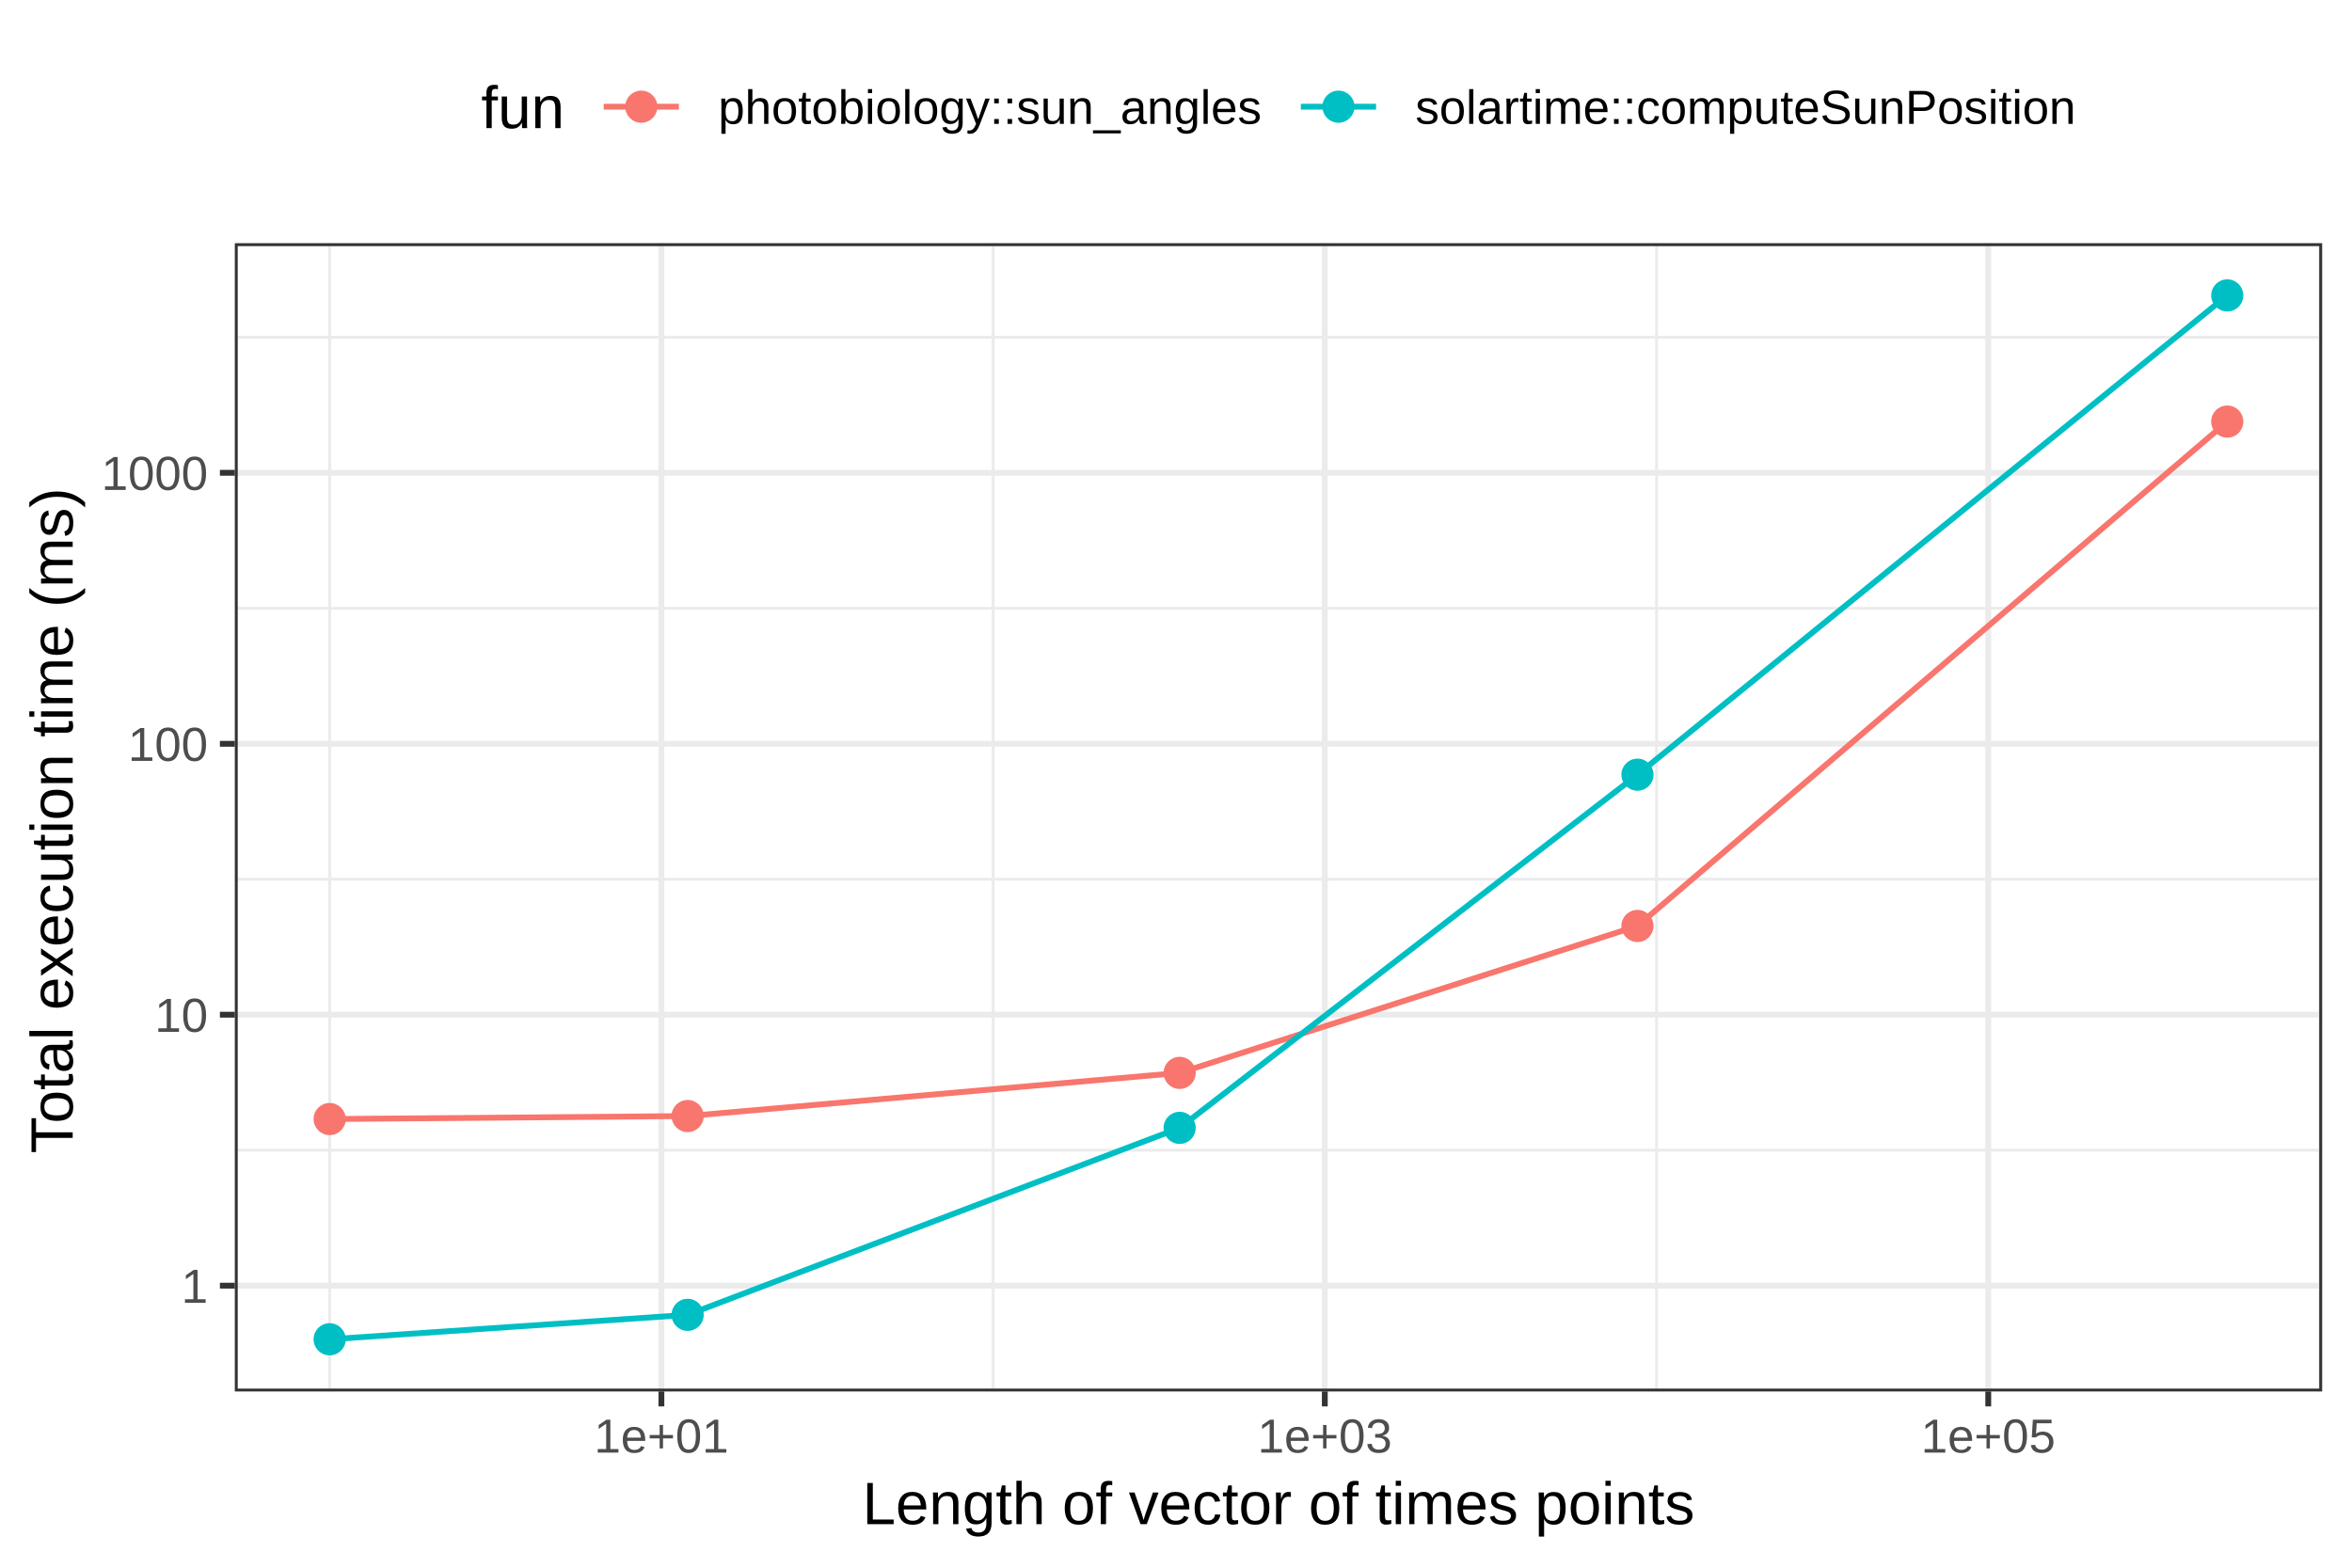
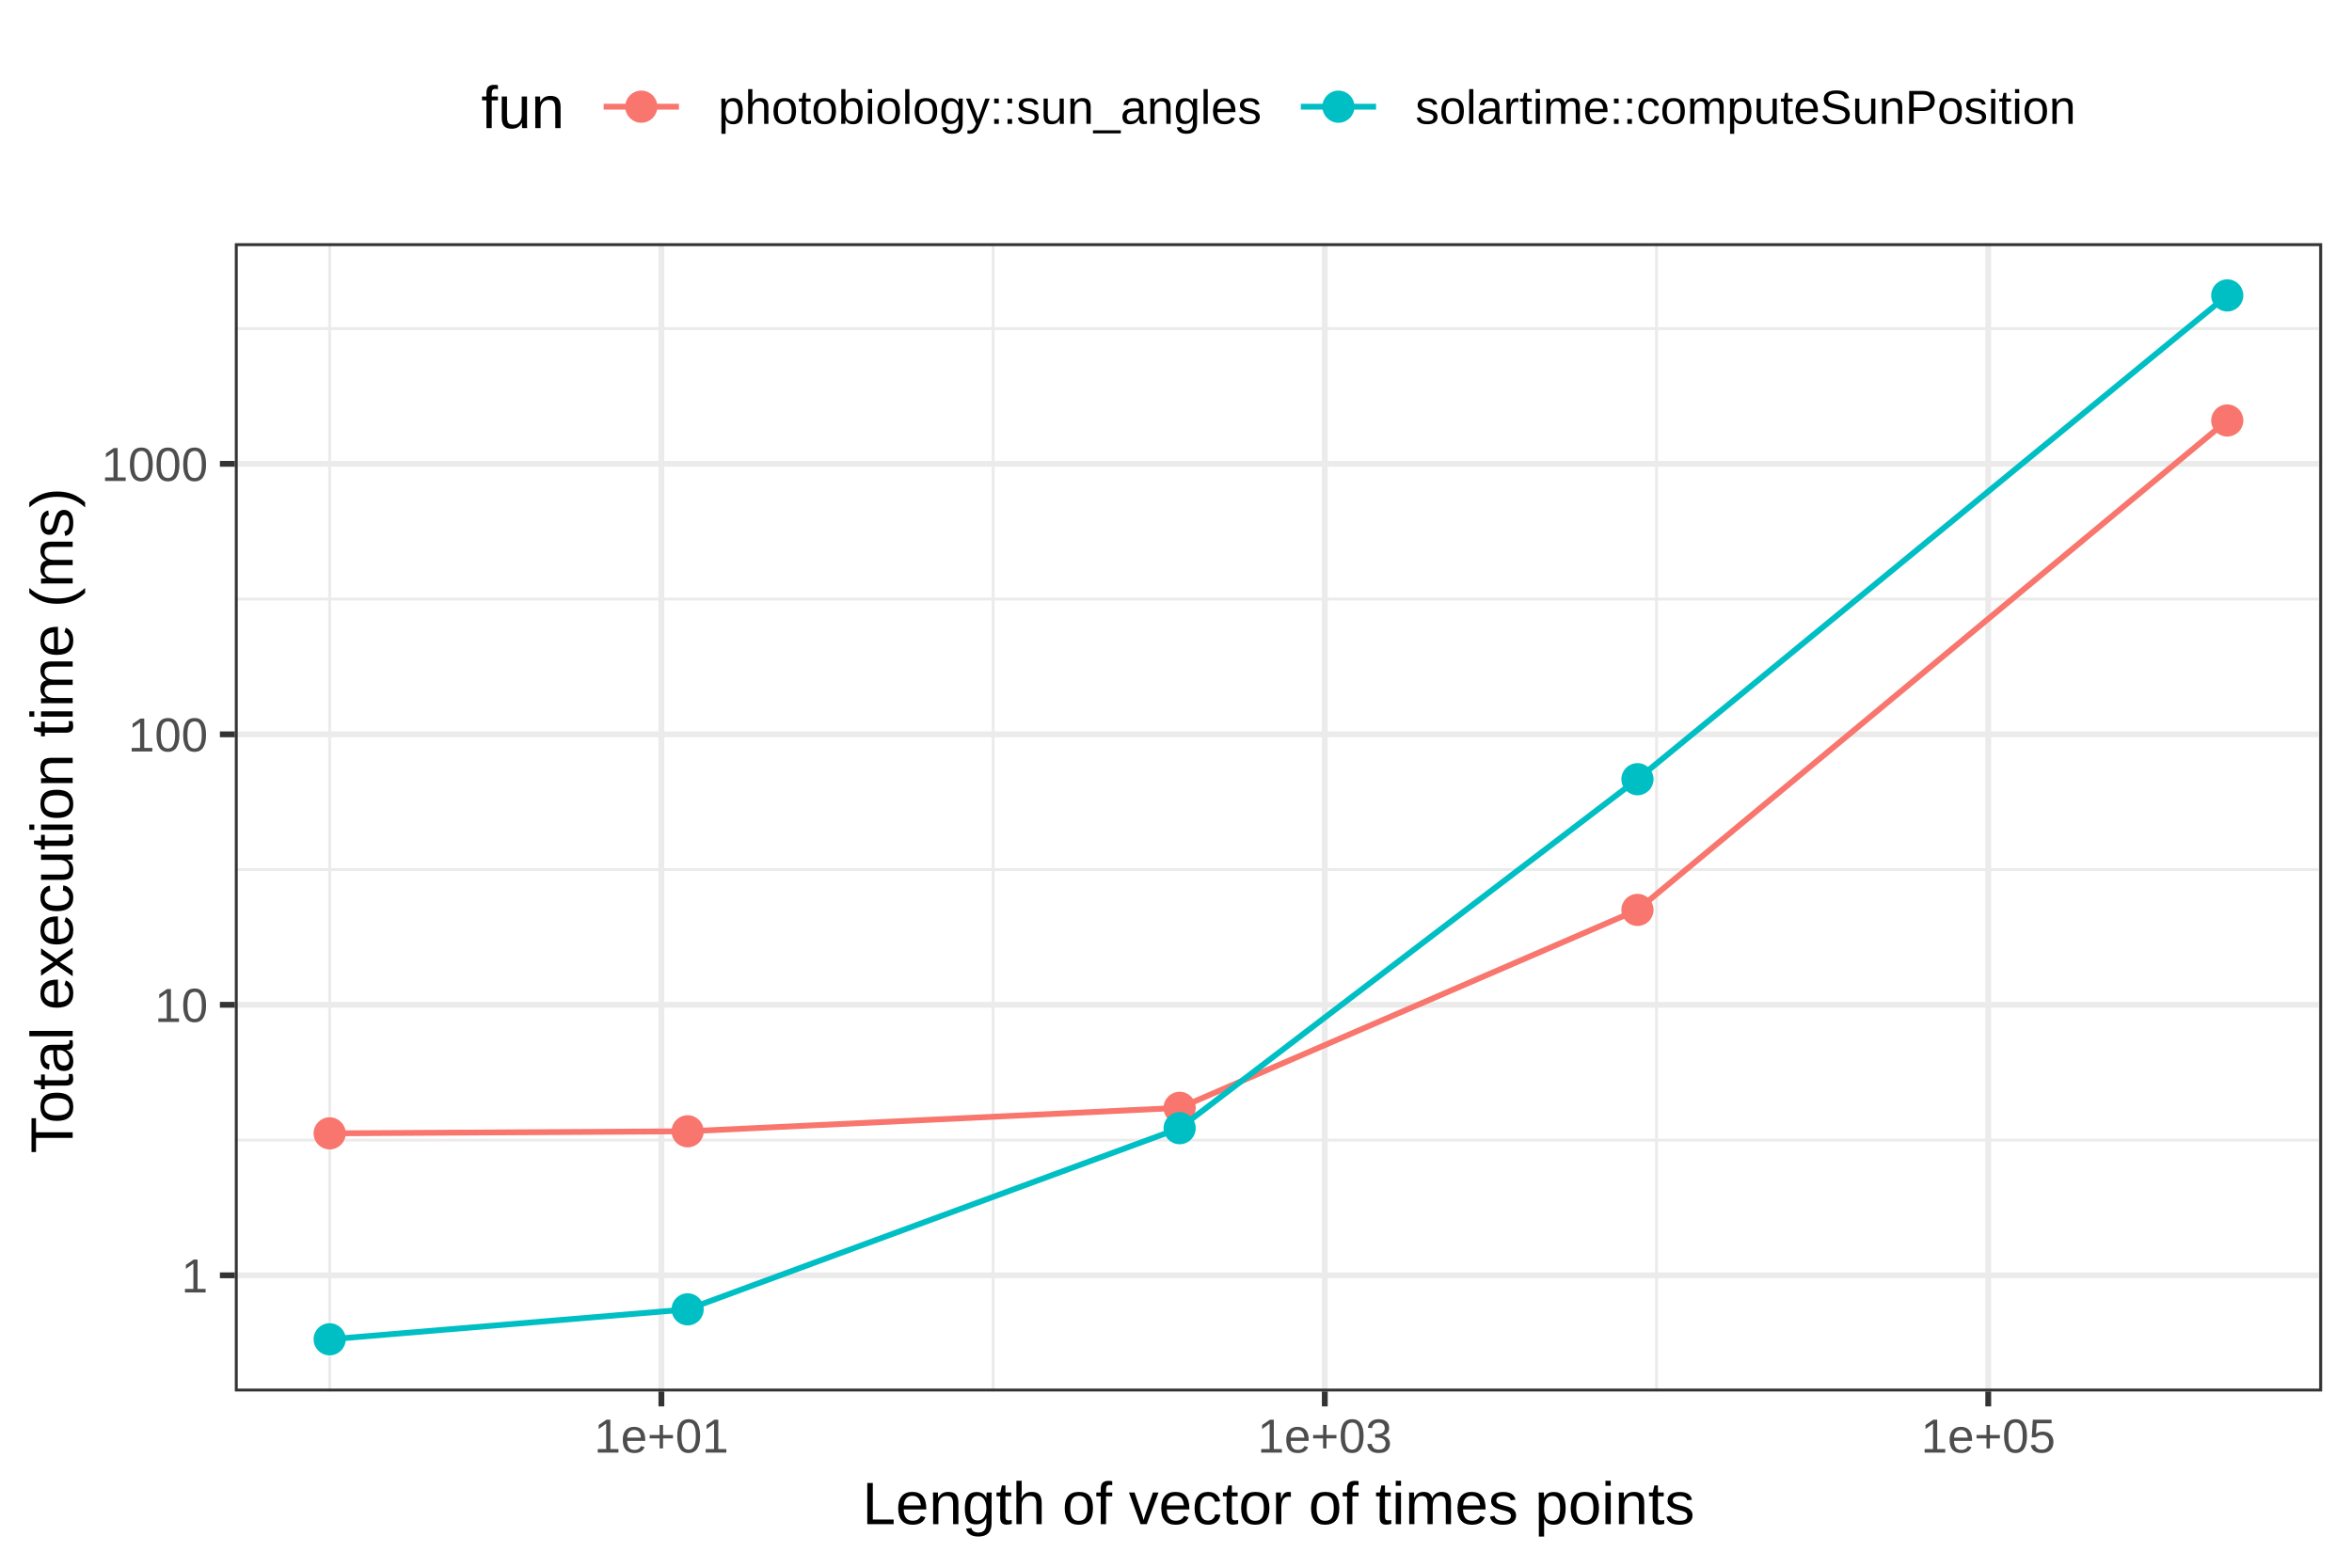
<svg xmlns="http://www.w3.org/2000/svg" viewBox="0 0 432.00 288.00">
  <defs>
    <style type="text/css">
-     line, polyline, path, rect, circle {
+     line, polyline, polygon, path, rect, circle {
      fill: none;
      stroke: #000000;
      stroke-linecap: round;
      stroke-linejoin: round;
      stroke-miterlimit: 10.00;
    }
  </style>
  </defs>
  <rect width="100%" height="100%" style="stroke: none; fill: #FFFFFF;" />
  <rect x="0.00" y="0.00" width="432.00" height="288.00" style="stroke-width: 1.07; stroke: #FFFFFF; fill: #FFFFFF;" />
  <defs>
-     <clipPath id="cpNDMuMTI2N3w0MjYuNTIxfDI1NS42MjV8NDQuNjc3Mw==">
+     <clipPath id="cpNDMuMTN8NDI2LjUyfDI1NS42M3w0NC42OA==">
      <rect x="43.13" y="44.68" width="383.39" height="210.95" />
    </clipPath>
  </defs>
-   <rect x="43.13" y="44.68" width="383.39" height="210.95" style="stroke-width: 1.07; stroke: none; fill: #FFFFFF;" clip-path="url(#cpNDMuMTI2N3w0MjYuNTIxfDI1NS42MjV8NDQuNjc3Mw==)" />
-   <polyline points="43.13,211.30 426.52,211.30 " style="stroke-width: 0.53; stroke: #EBEBEB; stroke-linecap: butt;" clip-path="url(#cpNDMuMTI2N3w0MjYuNTIxfDI1NS42MjV8NDQuNjc3Mw==)" />
-   <polyline points="43.13,161.52 426.52,161.52 " style="stroke-width: 0.53; stroke: #EBEBEB; stroke-linecap: butt;" clip-path="url(#cpNDMuMTI2N3w0MjYuNTIxfDI1NS42MjV8NDQuNjc3Mw==)" />
-   <polyline points="43.13,111.75 426.52,111.75 " style="stroke-width: 0.53; stroke: #EBEBEB; stroke-linecap: butt;" clip-path="url(#cpNDMuMTI2N3w0MjYuNTIxfDI1NS42MjV8NDQuNjc3Mw==)" />
-   <polyline points="43.13,61.97 426.52,61.97 " style="stroke-width: 0.53; stroke: #EBEBEB; stroke-linecap: butt;" clip-path="url(#cpNDMuMTI2N3w0MjYuNTIxfDI1NS42MjV8NDQuNjc3Mw==)" />
-   <polyline points="60.55,255.63 60.55,44.68 " style="stroke-width: 0.53; stroke: #EBEBEB; stroke-linecap: butt;" clip-path="url(#cpNDMuMTI2N3w0MjYuNTIxfDI1NS42MjV8NDQuNjc3Mw==)" />
-   <polyline points="182.41,255.63 182.41,44.68 " style="stroke-width: 0.53; stroke: #EBEBEB; stroke-linecap: butt;" clip-path="url(#cpNDMuMTI2N3w0MjYuNTIxfDI1NS42MjV8NDQuNjc3Mw==)" />
-   <polyline points="304.26,255.63 304.26,44.68 " style="stroke-width: 0.53; stroke: #EBEBEB; stroke-linecap: butt;" clip-path="url(#cpNDMuMTI2N3w0MjYuNTIxfDI1NS42MjV8NDQuNjc3Mw==)" />
-   <polyline points="426.11,255.63 426.11,44.68 " style="stroke-width: 0.53; stroke: #EBEBEB; stroke-linecap: butt;" clip-path="url(#cpNDMuMTI2N3w0MjYuNTIxfDI1NS42MjV8NDQuNjc3Mw==)" />
-   <polyline points="43.13,236.19 426.52,236.19 " style="stroke-width: 1.07; stroke: #EBEBEB; stroke-linecap: butt;" clip-path="url(#cpNDMuMTI2N3w0MjYuNTIxfDI1NS42MjV8NDQuNjc3Mw==)" />
-   <polyline points="43.13,186.41 426.52,186.41 " style="stroke-width: 1.07; stroke: #EBEBEB; stroke-linecap: butt;" clip-path="url(#cpNDMuMTI2N3w0MjYuNTIxfDI1NS42MjV8NDQuNjc3Mw==)" />
-   <polyline points="43.13,136.64 426.52,136.64 " style="stroke-width: 1.07; stroke: #EBEBEB; stroke-linecap: butt;" clip-path="url(#cpNDMuMTI2N3w0MjYuNTIxfDI1NS42MjV8NDQuNjc3Mw==)" />
-   <polyline points="43.13,86.86 426.52,86.86 " style="stroke-width: 1.07; stroke: #EBEBEB; stroke-linecap: butt;" clip-path="url(#cpNDMuMTI2N3w0MjYuNTIxfDI1NS42MjV8NDQuNjc3Mw==)" />
-   <polyline points="121.48,255.63 121.48,44.68 " style="stroke-width: 1.07; stroke: #EBEBEB; stroke-linecap: butt;" clip-path="url(#cpNDMuMTI2N3w0MjYuNTIxfDI1NS42MjV8NDQuNjc3Mw==)" />
-   <polyline points="243.33,255.63 243.33,44.68 " style="stroke-width: 1.07; stroke: #EBEBEB; stroke-linecap: butt;" clip-path="url(#cpNDMuMTI2N3w0MjYuNTIxfDI1NS42MjV8NDQuNjc3Mw==)" />
-   <polyline points="365.19,255.63 365.19,44.68 " style="stroke-width: 1.07; stroke: #EBEBEB; stroke-linecap: butt;" clip-path="url(#cpNDMuMTI2N3w0MjYuNTIxfDI1NS42MjV8NDQuNjc3Mw==)" />
-   <circle cx="216.67" cy="197.10" r="1.95pt" style="stroke-width: 0.71; stroke: #F8766D; fill: #F8766D;" clip-path="url(#cpNDMuMTI2N3w0MjYuNTIxfDI1NS42MjV8NDQuNjc3Mw==)" />
-   <circle cx="216.67" cy="207.20" r="1.95pt" style="stroke-width: 0.71; stroke: #00BFC4; fill: #00BFC4;" clip-path="url(#cpNDMuMTI2N3w0MjYuNTIxfDI1NS42MjV8NDQuNjc3Mw==)" />
-   <circle cx="300.76" cy="170.11" r="1.95pt" style="stroke-width: 0.71; stroke: #F8766D; fill: #F8766D;" clip-path="url(#cpNDMuMTI2N3w0MjYuNTIxfDI1NS42MjV8NDQuNjc3Mw==)" />
-   <circle cx="300.76" cy="142.32" r="1.95pt" style="stroke-width: 0.71; stroke: #00BFC4; fill: #00BFC4;" clip-path="url(#cpNDMuMTI2N3w0MjYuNTIxfDI1NS42MjV8NDQuNjc3Mw==)" />
-   <circle cx="409.09" cy="77.45" r="1.95pt" style="stroke-width: 0.71; stroke: #F8766D; fill: #F8766D;" clip-path="url(#cpNDMuMTI2N3w0MjYuNTIxfDI1NS42MjV8NDQuNjc3Mw==)" />
-   <circle cx="409.09" cy="54.27" r="1.95pt" style="stroke-width: 0.71; stroke: #00BFC4; fill: #00BFC4;" clip-path="url(#cpNDMuMTI2N3w0MjYuNTIxfDI1NS42MjV8NDQuNjc3Mw==)" />
-   <circle cx="126.30" cy="205.03" r="1.95pt" style="stroke-width: 0.71; stroke: #F8766D; fill: #F8766D;" clip-path="url(#cpNDMuMTI2N3w0MjYuNTIxfDI1NS42MjV8NDQuNjc3Mw==)" />
-   <circle cx="126.30" cy="241.55" r="1.95pt" style="stroke-width: 0.71; stroke: #00BFC4; fill: #00BFC4;" clip-path="url(#cpNDMuMTI2N3w0MjYuNTIxfDI1NS42MjV8NDQuNjc3Mw==)" />
-   <circle cx="60.55" cy="205.58" r="1.95pt" style="stroke-width: 0.71; stroke: #F8766D; fill: #F8766D;" clip-path="url(#cpNDMuMTI2N3w0MjYuNTIxfDI1NS42MjV8NDQuNjc3Mw==)" />
-   <circle cx="60.55" cy="246.04" r="1.95pt" style="stroke-width: 0.71; stroke: #00BFC4; fill: #00BFC4;" clip-path="url(#cpNDMuMTI2N3w0MjYuNTIxfDI1NS42MjV8NDQuNjc3Mw==)" />
-   <polyline points="60.55,205.58 126.30,205.03 216.67,197.10 300.76,170.11 409.09,77.45 " style="stroke-width: 1.07; stroke: #F8766D; stroke-linecap: butt;" clip-path="url(#cpNDMuMTI2N3w0MjYuNTIxfDI1NS42MjV8NDQuNjc3Mw==)" />
-   <polyline points="60.55,246.04 126.30,241.55 216.67,207.20 300.76,142.32 409.09,54.27 " style="stroke-width: 1.07; stroke: #00BFC4; stroke-linecap: butt;" clip-path="url(#cpNDMuMTI2N3w0MjYuNTIxfDI1NS42MjV8NDQuNjc3Mw==)" />
-   <rect x="43.13" y="44.68" width="383.39" height="210.95" style="stroke-width: 1.07; stroke: #333333;" clip-path="url(#cpNDMuMTI2N3w0MjYuNTIxfDI1NS42MjV8NDQuNjc3Mw==)" />
+   <rect x="43.13" y="44.68" width="383.39" height="210.95" style="stroke-width: 1.07; stroke: none; fill: #FFFFFF;" clip-path="url(#cpNDMuMTN8NDI2LjUyfDI1NS42M3w0NC42OA==)" />
+   <polyline points="43.13,209.44 426.52,209.44 " style="stroke-width: 0.53; stroke: #EBEBEB; stroke-linecap: butt;" clip-path="url(#cpNDMuMTN8NDI2LjUyfDI1NS42M3w0NC42OA==)" />
+   <polyline points="43.13,159.75 426.52,159.75 " style="stroke-width: 0.53; stroke: #EBEBEB; stroke-linecap: butt;" clip-path="url(#cpNDMuMTN8NDI2LjUyfDI1NS42M3w0NC42OA==)" />
+   <polyline points="43.13,110.05 426.52,110.05 " style="stroke-width: 0.53; stroke: #EBEBEB; stroke-linecap: butt;" clip-path="url(#cpNDMuMTN8NDI2LjUyfDI1NS42M3w0NC42OA==)" />
+   <polyline points="43.13,60.36 426.52,60.36 " style="stroke-width: 0.53; stroke: #EBEBEB; stroke-linecap: butt;" clip-path="url(#cpNDMuMTN8NDI2LjUyfDI1NS42M3w0NC42OA==)" />
+   <polyline points="60.55,255.63 60.55,44.68 " style="stroke-width: 0.53; stroke: #EBEBEB; stroke-linecap: butt;" clip-path="url(#cpNDMuMTN8NDI2LjUyfDI1NS42M3w0NC42OA==)" />
+   <polyline points="182.41,255.63 182.41,44.68 " style="stroke-width: 0.53; stroke: #EBEBEB; stroke-linecap: butt;" clip-path="url(#cpNDMuMTN8NDI2LjUyfDI1NS42M3w0NC42OA==)" />
+   <polyline points="304.26,255.63 304.26,44.68 " style="stroke-width: 0.53; stroke: #EBEBEB; stroke-linecap: butt;" clip-path="url(#cpNDMuMTN8NDI2LjUyfDI1NS42M3w0NC42OA==)" />
+   <polyline points="426.11,255.63 426.11,44.68 " style="stroke-width: 0.53; stroke: #EBEBEB; stroke-linecap: butt;" clip-path="url(#cpNDMuMTN8NDI2LjUyfDI1NS42M3w0NC42OA==)" />
+   <polyline points="43.13,234.29 426.52,234.29 " style="stroke-width: 1.07; stroke: #EBEBEB; stroke-linecap: butt;" clip-path="url(#cpNDMuMTN8NDI2LjUyfDI1NS42M3w0NC42OA==)" />
+   <polyline points="43.13,184.59 426.52,184.59 " style="stroke-width: 1.07; stroke: #EBEBEB; stroke-linecap: butt;" clip-path="url(#cpNDMuMTN8NDI2LjUyfDI1NS42M3w0NC42OA==)" />
+   <polyline points="43.13,134.90 426.52,134.90 " style="stroke-width: 1.07; stroke: #EBEBEB; stroke-linecap: butt;" clip-path="url(#cpNDMuMTN8NDI2LjUyfDI1NS42M3w0NC42OA==)" />
+   <polyline points="43.13,85.21 426.52,85.21 " style="stroke-width: 1.07; stroke: #EBEBEB; stroke-linecap: butt;" clip-path="url(#cpNDMuMTN8NDI2LjUyfDI1NS42M3w0NC42OA==)" />
+   <polyline points="121.48,255.63 121.48,44.68 " style="stroke-width: 1.07; stroke: #EBEBEB; stroke-linecap: butt;" clip-path="url(#cpNDMuMTN8NDI2LjUyfDI1NS42M3w0NC42OA==)" />
+   <polyline points="243.33,255.63 243.33,44.68 " style="stroke-width: 1.07; stroke: #EBEBEB; stroke-linecap: butt;" clip-path="url(#cpNDMuMTN8NDI2LjUyfDI1NS42M3w0NC42OA==)" />
+   <polyline points="365.19,255.63 365.19,44.68 " style="stroke-width: 1.07; stroke: #EBEBEB; stroke-linecap: butt;" clip-path="url(#cpNDMuMTN8NDI2LjUyfDI1NS42M3w0NC42OA==)" />
+   <circle cx="216.67" cy="203.52" r="1.95pt" style="stroke-width: 0.71; stroke: #F8766D; fill: #F8766D;" clip-path="url(#cpNDMuMTN8NDI2LjUyfDI1NS42M3w0NC42OA==)" />
+   <circle cx="216.67" cy="207.26" r="1.95pt" style="stroke-width: 0.71; stroke: #00BFC4; fill: #00BFC4;" clip-path="url(#cpNDMuMTN8NDI2LjUyfDI1NS42M3w0NC42OA==)" />
+   <circle cx="300.76" cy="167.16" r="1.95pt" style="stroke-width: 0.71; stroke: #F8766D; fill: #F8766D;" clip-path="url(#cpNDMuMTN8NDI2LjUyfDI1NS42M3w0NC42OA==)" />
+   <circle cx="300.76" cy="143.15" r="1.95pt" style="stroke-width: 0.71; stroke: #00BFC4; fill: #00BFC4;" clip-path="url(#cpNDMuMTN8NDI2LjUyfDI1NS42M3w0NC42OA==)" />
+   <circle cx="409.09" cy="77.25" r="1.95pt" style="stroke-width: 0.71; stroke: #F8766D; fill: #F8766D;" clip-path="url(#cpNDMuMTN8NDI2LjUyfDI1NS42M3w0NC42OA==)" />
+   <circle cx="409.09" cy="54.27" r="1.95pt" style="stroke-width: 0.71; stroke: #00BFC4; fill: #00BFC4;" clip-path="url(#cpNDMuMTN8NDI2LjUyfDI1NS42M3w0NC42OA==)" />
+   <circle cx="126.30" cy="207.83" r="1.95pt" style="stroke-width: 0.71; stroke: #F8766D; fill: #F8766D;" clip-path="url(#cpNDMuMTN8NDI2LjUyfDI1NS42M3w0NC42OA==)" />
+   <circle cx="126.30" cy="240.54" r="1.95pt" style="stroke-width: 0.71; stroke: #00BFC4; fill: #00BFC4;" clip-path="url(#cpNDMuMTN8NDI2LjUyfDI1NS42M3w0NC42OA==)" />
+   <circle cx="60.55" cy="208.21" r="1.95pt" style="stroke-width: 0.71; stroke: #F8766D; fill: #F8766D;" clip-path="url(#cpNDMuMTN8NDI2LjUyfDI1NS42M3w0NC42OA==)" />
+   <circle cx="60.55" cy="246.04" r="1.95pt" style="stroke-width: 0.71; stroke: #00BFC4; fill: #00BFC4;" clip-path="url(#cpNDMuMTN8NDI2LjUyfDI1NS42M3w0NC42OA==)" />
+   <polyline points="60.55,208.21 126.30,207.83 216.67,203.52 300.76,167.16 409.09,77.25 " style="stroke-width: 1.07; stroke: #F8766D; stroke-linecap: butt;" clip-path="url(#cpNDMuMTN8NDI2LjUyfDI1NS42M3w0NC42OA==)" />
+   <polyline points="60.55,246.04 126.30,240.54 216.67,207.26 300.76,143.15 409.09,54.27 " style="stroke-width: 1.07; stroke: #00BFC4; stroke-linecap: butt;" clip-path="url(#cpNDMuMTN8NDI2LjUyfDI1NS42M3w0NC42OA==)" />
+   <rect x="43.13" y="44.68" width="383.39" height="210.95" style="stroke-width: 1.07; stroke: #333333;" clip-path="url(#cpNDMuMTN8NDI2LjUyfDI1NS42M3w0NC42OA==)" />
  <defs>
-     <clipPath id="cpMHw0MzJ8Mjg4fDA=">
+     <clipPath id="cpMC4wMHw0MzIuMDB8Mjg4LjAwfDAuMDA=">
      <rect x="0.00" y="0.00" width="432.00" height="288.00" />
    </clipPath>
  </defs>
-   <g clip-path="url(#cpMHw0MzJ8Mjg4fDA=)">
-     <text x="33.30" y="239.34" style="font-size: 8.80px; fill: #4D4D4D; font-family: Arial;" textLength="4.89px" lengthAdjust="spacingAndGlyphs">1</text>
+   <g clip-path="url(#cpMC4wMHw0MzIuMDB8Mjg4LjAwfDAuMDA=)">
+     <text x="33.30" y="237.44" style="font-size: 8.80px; fill: #4D4D4D; font-family: Arial;" textLength="4.89px" lengthAdjust="spacingAndGlyphs">1</text>
  </g>
-   <g clip-path="url(#cpMHw0MzJ8Mjg4fDA=)">
-     <text x="28.41" y="189.56" style="font-size: 8.80px; fill: #4D4D4D; font-family: Arial;" textLength="9.79px" lengthAdjust="spacingAndGlyphs">10</text>
+   <g clip-path="url(#cpMC4wMHw0MzIuMDB8Mjg4LjAwfDAuMDA=)">
+     <text x="28.41" y="187.74" style="font-size: 8.80px; fill: #4D4D4D; font-family: Arial;" textLength="9.79px" lengthAdjust="spacingAndGlyphs">10</text>
  </g>
-   <g clip-path="url(#cpMHw0MzJ8Mjg4fDA=)">
-     <text x="23.51" y="139.79" style="font-size: 8.80px; fill: #4D4D4D; font-family: Arial;" textLength="14.68px" lengthAdjust="spacingAndGlyphs">100</text>
+   <g clip-path="url(#cpMC4wMHw0MzIuMDB8Mjg4LjAwfDAuMDA=)">
+     <text x="23.51" y="138.05" style="font-size: 8.80px; fill: #4D4D4D; font-family: Arial;" textLength="14.68px" lengthAdjust="spacingAndGlyphs">100</text>
  </g>
-   <g clip-path="url(#cpMHw0MzJ8Mjg4fDA=)">
-     <text x="18.62" y="90.01" style="font-size: 8.80px; fill: #4D4D4D; font-family: Arial;" textLength="19.58px" lengthAdjust="spacingAndGlyphs">1000</text>
+   <g clip-path="url(#cpMC4wMHw0MzIuMDB8Mjg4LjAwfDAuMDA=)">
+     <text x="18.62" y="88.36" style="font-size: 8.80px; fill: #4D4D4D; font-family: Arial;" textLength="19.58px" lengthAdjust="spacingAndGlyphs">1000</text>
  </g>
-   <polyline points="40.39,236.19 43.13,236.19 " style="stroke-width: 1.07; stroke: #333333; stroke-linecap: butt;" clip-path="url(#cpMHw0MzJ8Mjg4fDA=)" />
-   <polyline points="40.39,186.41 43.13,186.41 " style="stroke-width: 1.07; stroke: #333333; stroke-linecap: butt;" clip-path="url(#cpMHw0MzJ8Mjg4fDA=)" />
-   <polyline points="40.39,136.64 43.13,136.64 " style="stroke-width: 1.07; stroke: #333333; stroke-linecap: butt;" clip-path="url(#cpMHw0MzJ8Mjg4fDA=)" />
-   <polyline points="40.39,86.86 43.13,86.86 " style="stroke-width: 1.07; stroke: #333333; stroke-linecap: butt;" clip-path="url(#cpMHw0MzJ8Mjg4fDA=)" />
-   <polyline points="121.48,258.37 121.48,255.63 " style="stroke-width: 1.07; stroke: #333333; stroke-linecap: butt;" clip-path="url(#cpMHw0MzJ8Mjg4fDA=)" />
-   <polyline points="243.33,258.37 243.33,255.63 " style="stroke-width: 1.07; stroke: #333333; stroke-linecap: butt;" clip-path="url(#cpMHw0MzJ8Mjg4fDA=)" />
-   <polyline points="365.19,258.37 365.19,255.63 " style="stroke-width: 1.07; stroke: #333333; stroke-linecap: butt;" clip-path="url(#cpMHw0MzJ8Mjg4fDA=)" />
-   <g clip-path="url(#cpMHw0MzJ8Mjg4fDA=)">
+   <polyline points="40.39,234.29 43.13,234.29 " style="stroke-width: 1.07; stroke: #333333; stroke-linecap: butt;" clip-path="url(#cpMC4wMHw0MzIuMDB8Mjg4LjAwfDAuMDA=)" />
+   <polyline points="40.39,184.59 43.13,184.59 " style="stroke-width: 1.07; stroke: #333333; stroke-linecap: butt;" clip-path="url(#cpMC4wMHw0MzIuMDB8Mjg4LjAwfDAuMDA=)" />
+   <polyline points="40.39,134.90 43.13,134.90 " style="stroke-width: 1.07; stroke: #333333; stroke-linecap: butt;" clip-path="url(#cpMC4wMHw0MzIuMDB8Mjg4LjAwfDAuMDA=)" />
+   <polyline points="40.39,85.21 43.13,85.21 " style="stroke-width: 1.07; stroke: #333333; stroke-linecap: butt;" clip-path="url(#cpMC4wMHw0MzIuMDB8Mjg4LjAwfDAuMDA=)" />
+   <polyline points="121.48,258.37 121.48,255.63 " style="stroke-width: 1.07; stroke: #333333; stroke-linecap: butt;" clip-path="url(#cpMC4wMHw0MzIuMDB8Mjg4LjAwfDAuMDA=)" />
+   <polyline points="243.33,258.37 243.33,255.63 " style="stroke-width: 1.07; stroke: #333333; stroke-linecap: butt;" clip-path="url(#cpMC4wMHw0MzIuMDB8Mjg4LjAwfDAuMDA=)" />
+   <polyline points="365.19,258.37 365.19,255.63 " style="stroke-width: 1.07; stroke: #333333; stroke-linecap: butt;" clip-path="url(#cpMC4wMHw0MzIuMDB8Mjg4LjAwfDAuMDA=)" />
+   <g clip-path="url(#cpMC4wMHw0MzIuMDB8Mjg4LjAwfDAuMDA=)">
    <text x="109.12" y="266.86" style="font-size: 8.80px; fill: #4D4D4D; font-family: Arial;" textLength="24.72px" lengthAdjust="spacingAndGlyphs">1e+01</text>
  </g>
-   <g clip-path="url(#cpMHw0MzJ8Mjg4fDA=)">
+   <g clip-path="url(#cpMC4wMHw0MzIuMDB8Mjg4LjAwfDAuMDA=)">
    <text x="230.98" y="266.86" style="font-size: 8.80px; fill: #4D4D4D; font-family: Arial;" textLength="24.72px" lengthAdjust="spacingAndGlyphs">1e+03</text>
  </g>
-   <g clip-path="url(#cpMHw0MzJ8Mjg4fDA=)">
+   <g clip-path="url(#cpMC4wMHw0MzIuMDB8Mjg4LjAwfDAuMDA=)">
    <text x="352.83" y="266.86" style="font-size: 8.80px; fill: #4D4D4D; font-family: Arial;" textLength="24.72px" lengthAdjust="spacingAndGlyphs">1e+05</text>
  </g>
-   <g clip-path="url(#cpMHw0MzJ8Mjg4fDA=)">
+   <g clip-path="url(#cpMC4wMHw0MzIuMDB8Mjg4LjAwfDAuMDA=)">
    <text x="158.39" y="280.00" style="font-size: 11.00px; font-family: Arial;" textLength="152.86px" lengthAdjust="spacingAndGlyphs">Length of vector of times points</text>
  </g>
-   <g clip-path="url(#cpMHw0MzJ8Mjg4fDA=)">
+   <g clip-path="url(#cpMC4wMHw0MzIuMDB8Mjg4LjAwfDAuMDA=)">
    <text transform="translate(13.35,211.89) rotate(-90)" style="font-size: 11.00px; font-family: Arial;" textLength="123.48px" lengthAdjust="spacingAndGlyphs">Total execution time (ms)</text>
  </g>
-   <rect x="82.90" y="5.48" width="303.85" height="28.24" style="stroke-width: 1.07; stroke: none; fill: #FFFFFF;" clip-path="url(#cpMHw0MzJ8Mjg4fDA=)" />
-   <g clip-path="url(#cpMHw0MzJ8Mjg4fDA=)">
+   <rect x="82.90" y="5.48" width="303.85" height="28.24" style="stroke-width: 1.07; stroke: none; fill: #FFFFFF;" clip-path="url(#cpMC4wMHw0MzIuMDB8Mjg4LjAwfDAuMDA=)" />
+   <g clip-path="url(#cpMC4wMHw0MzIuMDB8Mjg4LjAwfDAuMDA=)">
    <text x="88.38" y="23.54" style="font-size: 11.00px; font-family: Arial;" textLength="15.29px" lengthAdjust="spacingAndGlyphs">fun</text>
  </g>
-   <rect x="109.15" y="10.96" width="17.28" height="17.28" style="stroke-width: 1.07; stroke: none; fill: #FFFFFF;" clip-path="url(#cpMHw0MzJ8Mjg4fDA=)" />
-   <circle cx="117.79" cy="19.60" r="1.95pt" style="stroke-width: 0.71; stroke: #F8766D; fill: #F8766D;" clip-path="url(#cpMHw0MzJ8Mjg4fDA=)" />
-   <line x1="110.88" y1="19.60" x2="124.70" y2="19.60" style="stroke-width: 1.07; stroke: #F8766D; stroke-linecap: butt;" clip-path="url(#cpMHw0MzJ8Mjg4fDA=)" />
-   <rect x="237.20" y="10.96" width="17.28" height="17.28" style="stroke-width: 1.07; stroke: none; fill: #FFFFFF;" clip-path="url(#cpMHw0MzJ8Mjg4fDA=)" />
-   <circle cx="245.84" cy="19.60" r="1.95pt" style="stroke-width: 0.71; stroke: #00BFC4; fill: #00BFC4;" clip-path="url(#cpMHw0MzJ8Mjg4fDA=)" />
-   <line x1="238.93" y1="19.60" x2="252.75" y2="19.60" style="stroke-width: 1.07; stroke: #00BFC4; stroke-linecap: butt;" clip-path="url(#cpMHw0MzJ8Mjg4fDA=)" />
-   <g clip-path="url(#cpMHw0MzJ8Mjg4fDA=)">
+   <rect x="109.15" y="10.96" width="17.28" height="17.28" style="stroke-width: 1.07; stroke: none; fill: #FFFFFF;" clip-path="url(#cpMC4wMHw0MzIuMDB8Mjg4LjAwfDAuMDA=)" />
+   <circle cx="117.79" cy="19.60" r="1.95pt" style="stroke-width: 0.71; stroke: #F8766D; fill: #F8766D;" clip-path="url(#cpMC4wMHw0MzIuMDB8Mjg4LjAwfDAuMDA=)" />
+   <line x1="110.88" y1="19.60" x2="124.70" y2="19.60" style="stroke-width: 1.07; stroke: #F8766D; stroke-linecap: butt;" clip-path="url(#cpMC4wMHw0MzIuMDB8Mjg4LjAwfDAuMDA=)" />
+   <rect x="237.20" y="10.96" width="17.28" height="17.28" style="stroke-width: 1.07; stroke: none; fill: #FFFFFF;" clip-path="url(#cpMC4wMHw0MzIuMDB8Mjg4LjAwfDAuMDA=)" />
+   <circle cx="245.84" cy="19.60" r="1.95pt" style="stroke-width: 0.71; stroke: #00BFC4; fill: #00BFC4;" clip-path="url(#cpMC4wMHw0MzIuMDB8Mjg4LjAwfDAuMDA=)" />
+   <line x1="238.93" y1="19.60" x2="252.75" y2="19.60" style="stroke-width: 1.07; stroke: #00BFC4; stroke-linecap: butt;" clip-path="url(#cpMC4wMHw0MzIuMDB8Mjg4LjAwfDAuMDA=)" />
+   <g clip-path="url(#cpMC4wMHw0MzIuMDB8Mjg4LjAwfDAuMDA=)">
    <text x="131.91" y="22.75" style="font-size: 8.80px; font-family: Arial;" textLength="99.81px" lengthAdjust="spacingAndGlyphs">photobiology::sun_angles</text>
  </g>
-   <g clip-path="url(#cpMHw0MzJ8Mjg4fDA=)">
+   <g clip-path="url(#cpMC4wMHw0MzIuMDB8Mjg4LjAwfDAuMDA=)">
    <text x="259.96" y="22.75" style="font-size: 8.80px; font-family: Arial;" textLength="121.31px" lengthAdjust="spacingAndGlyphs">solartime::computeSunPosition</text>
  </g>
</svg>
